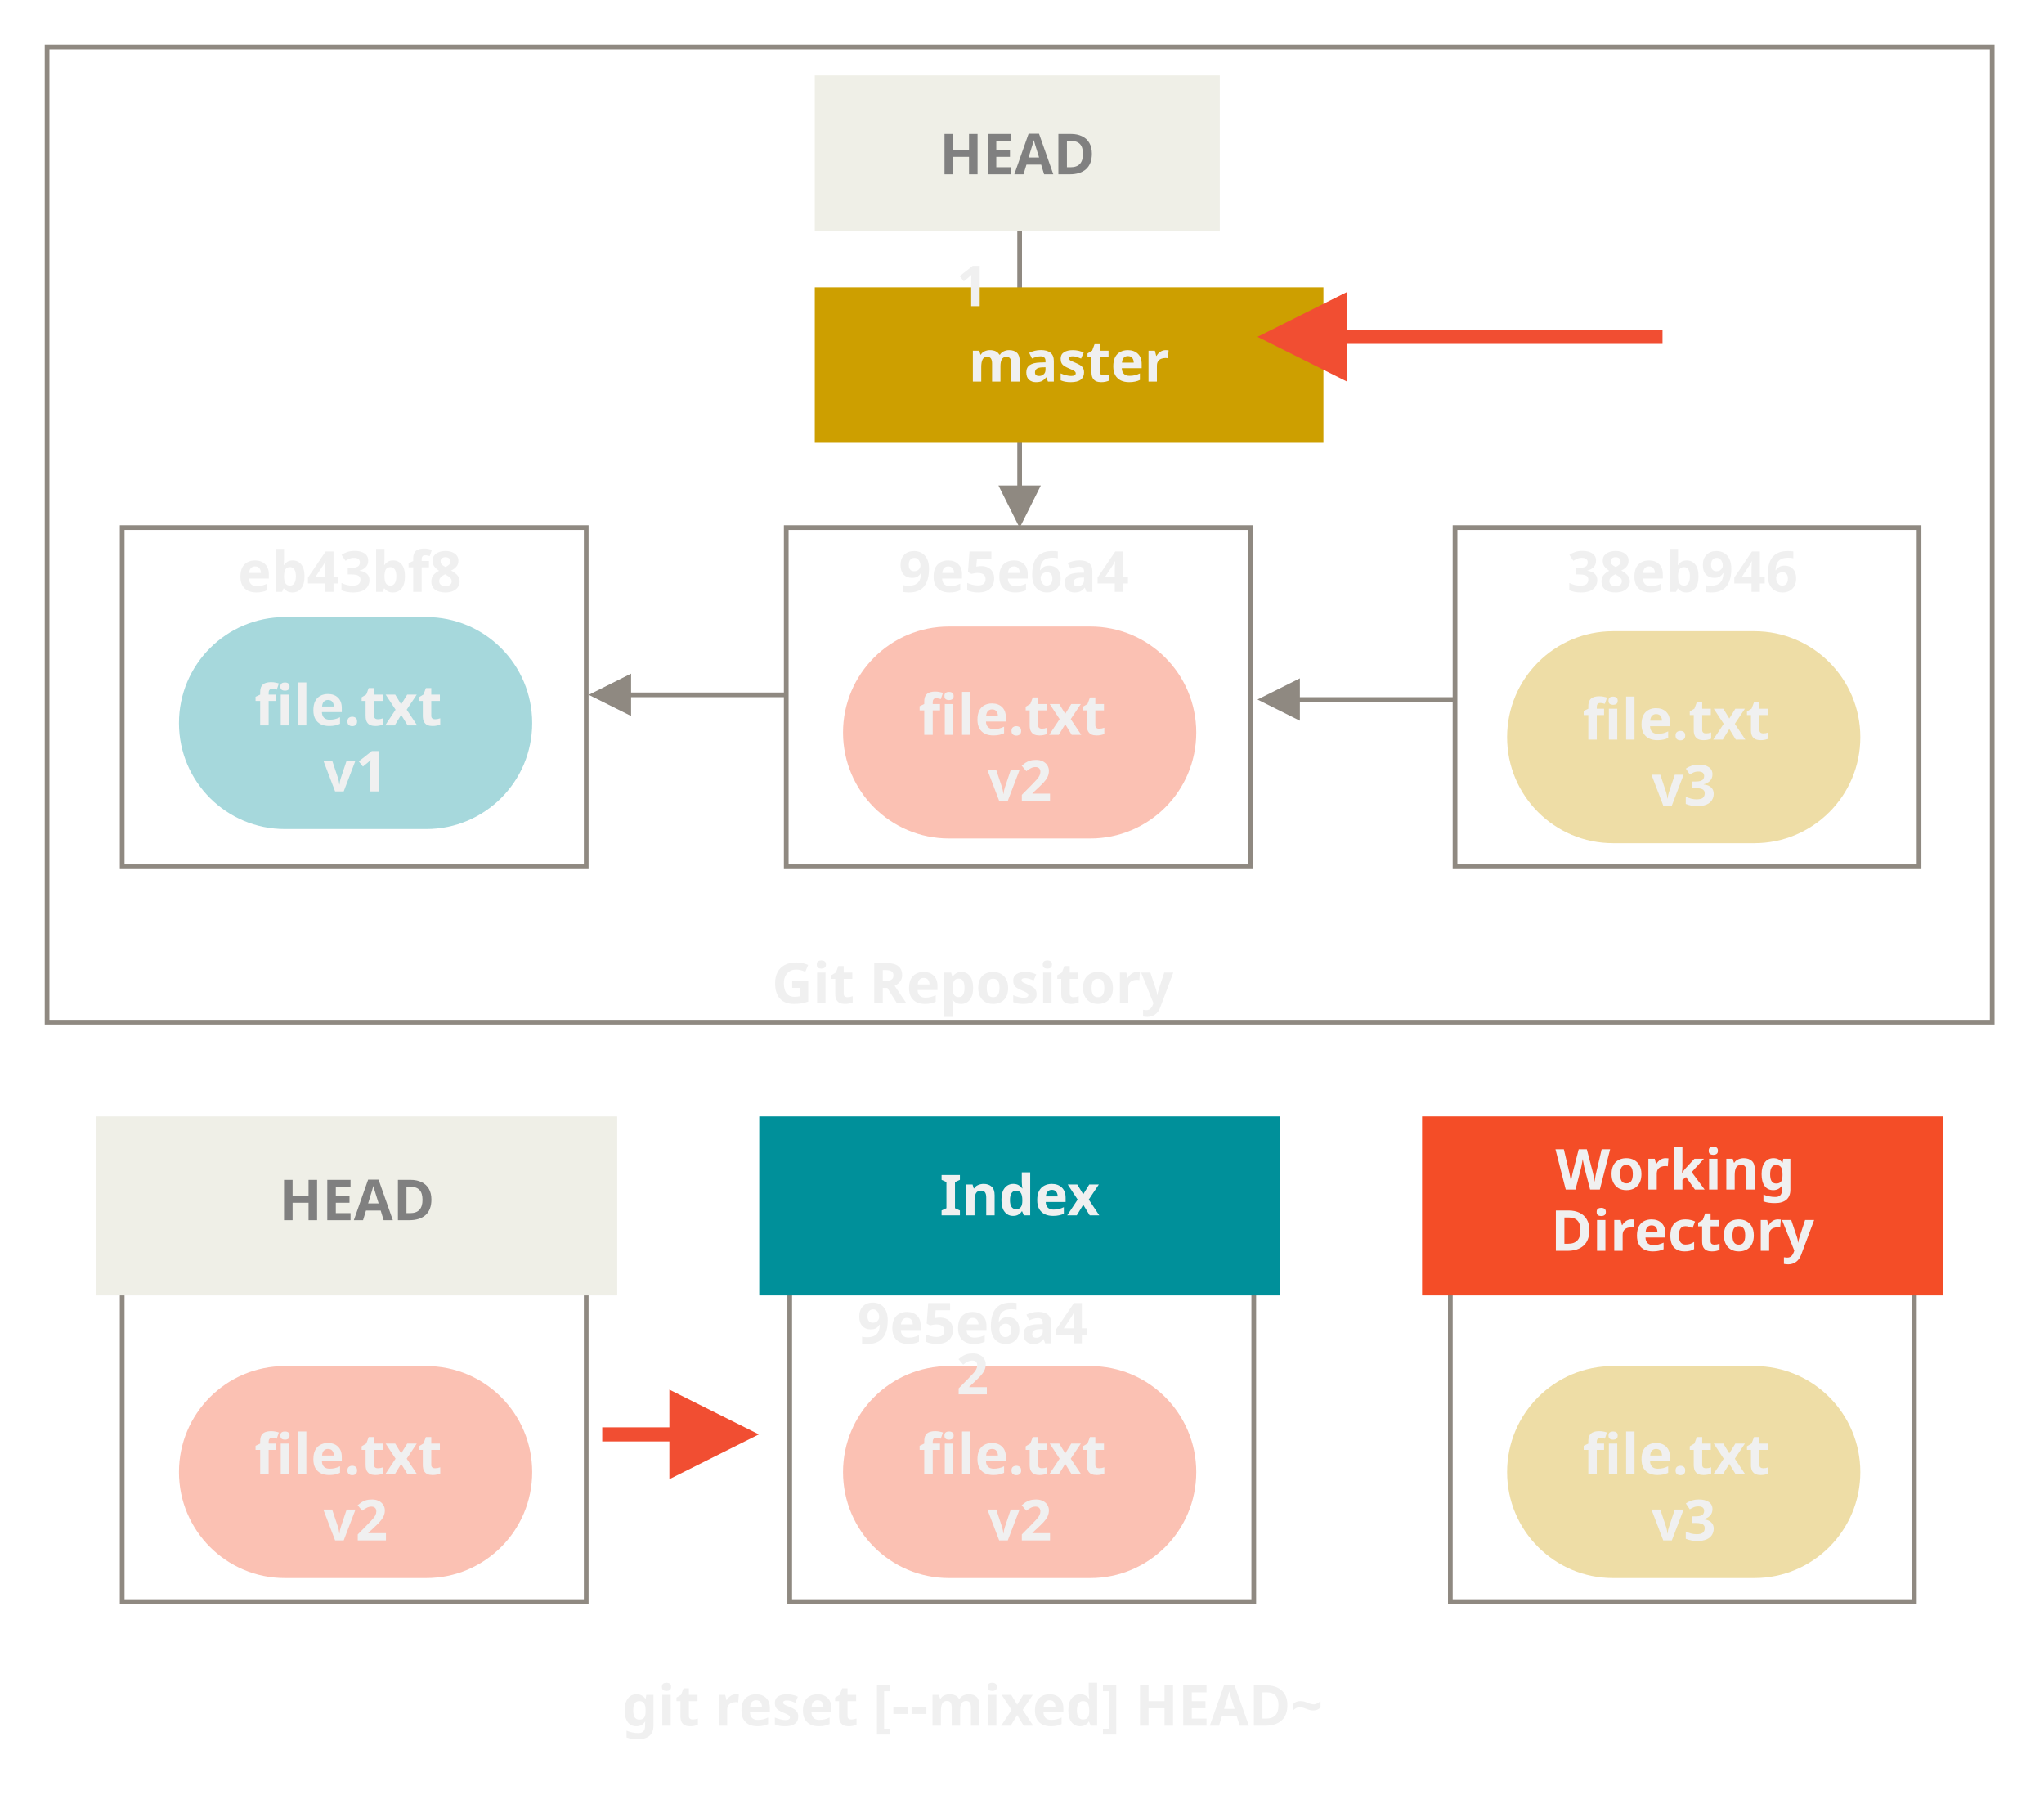
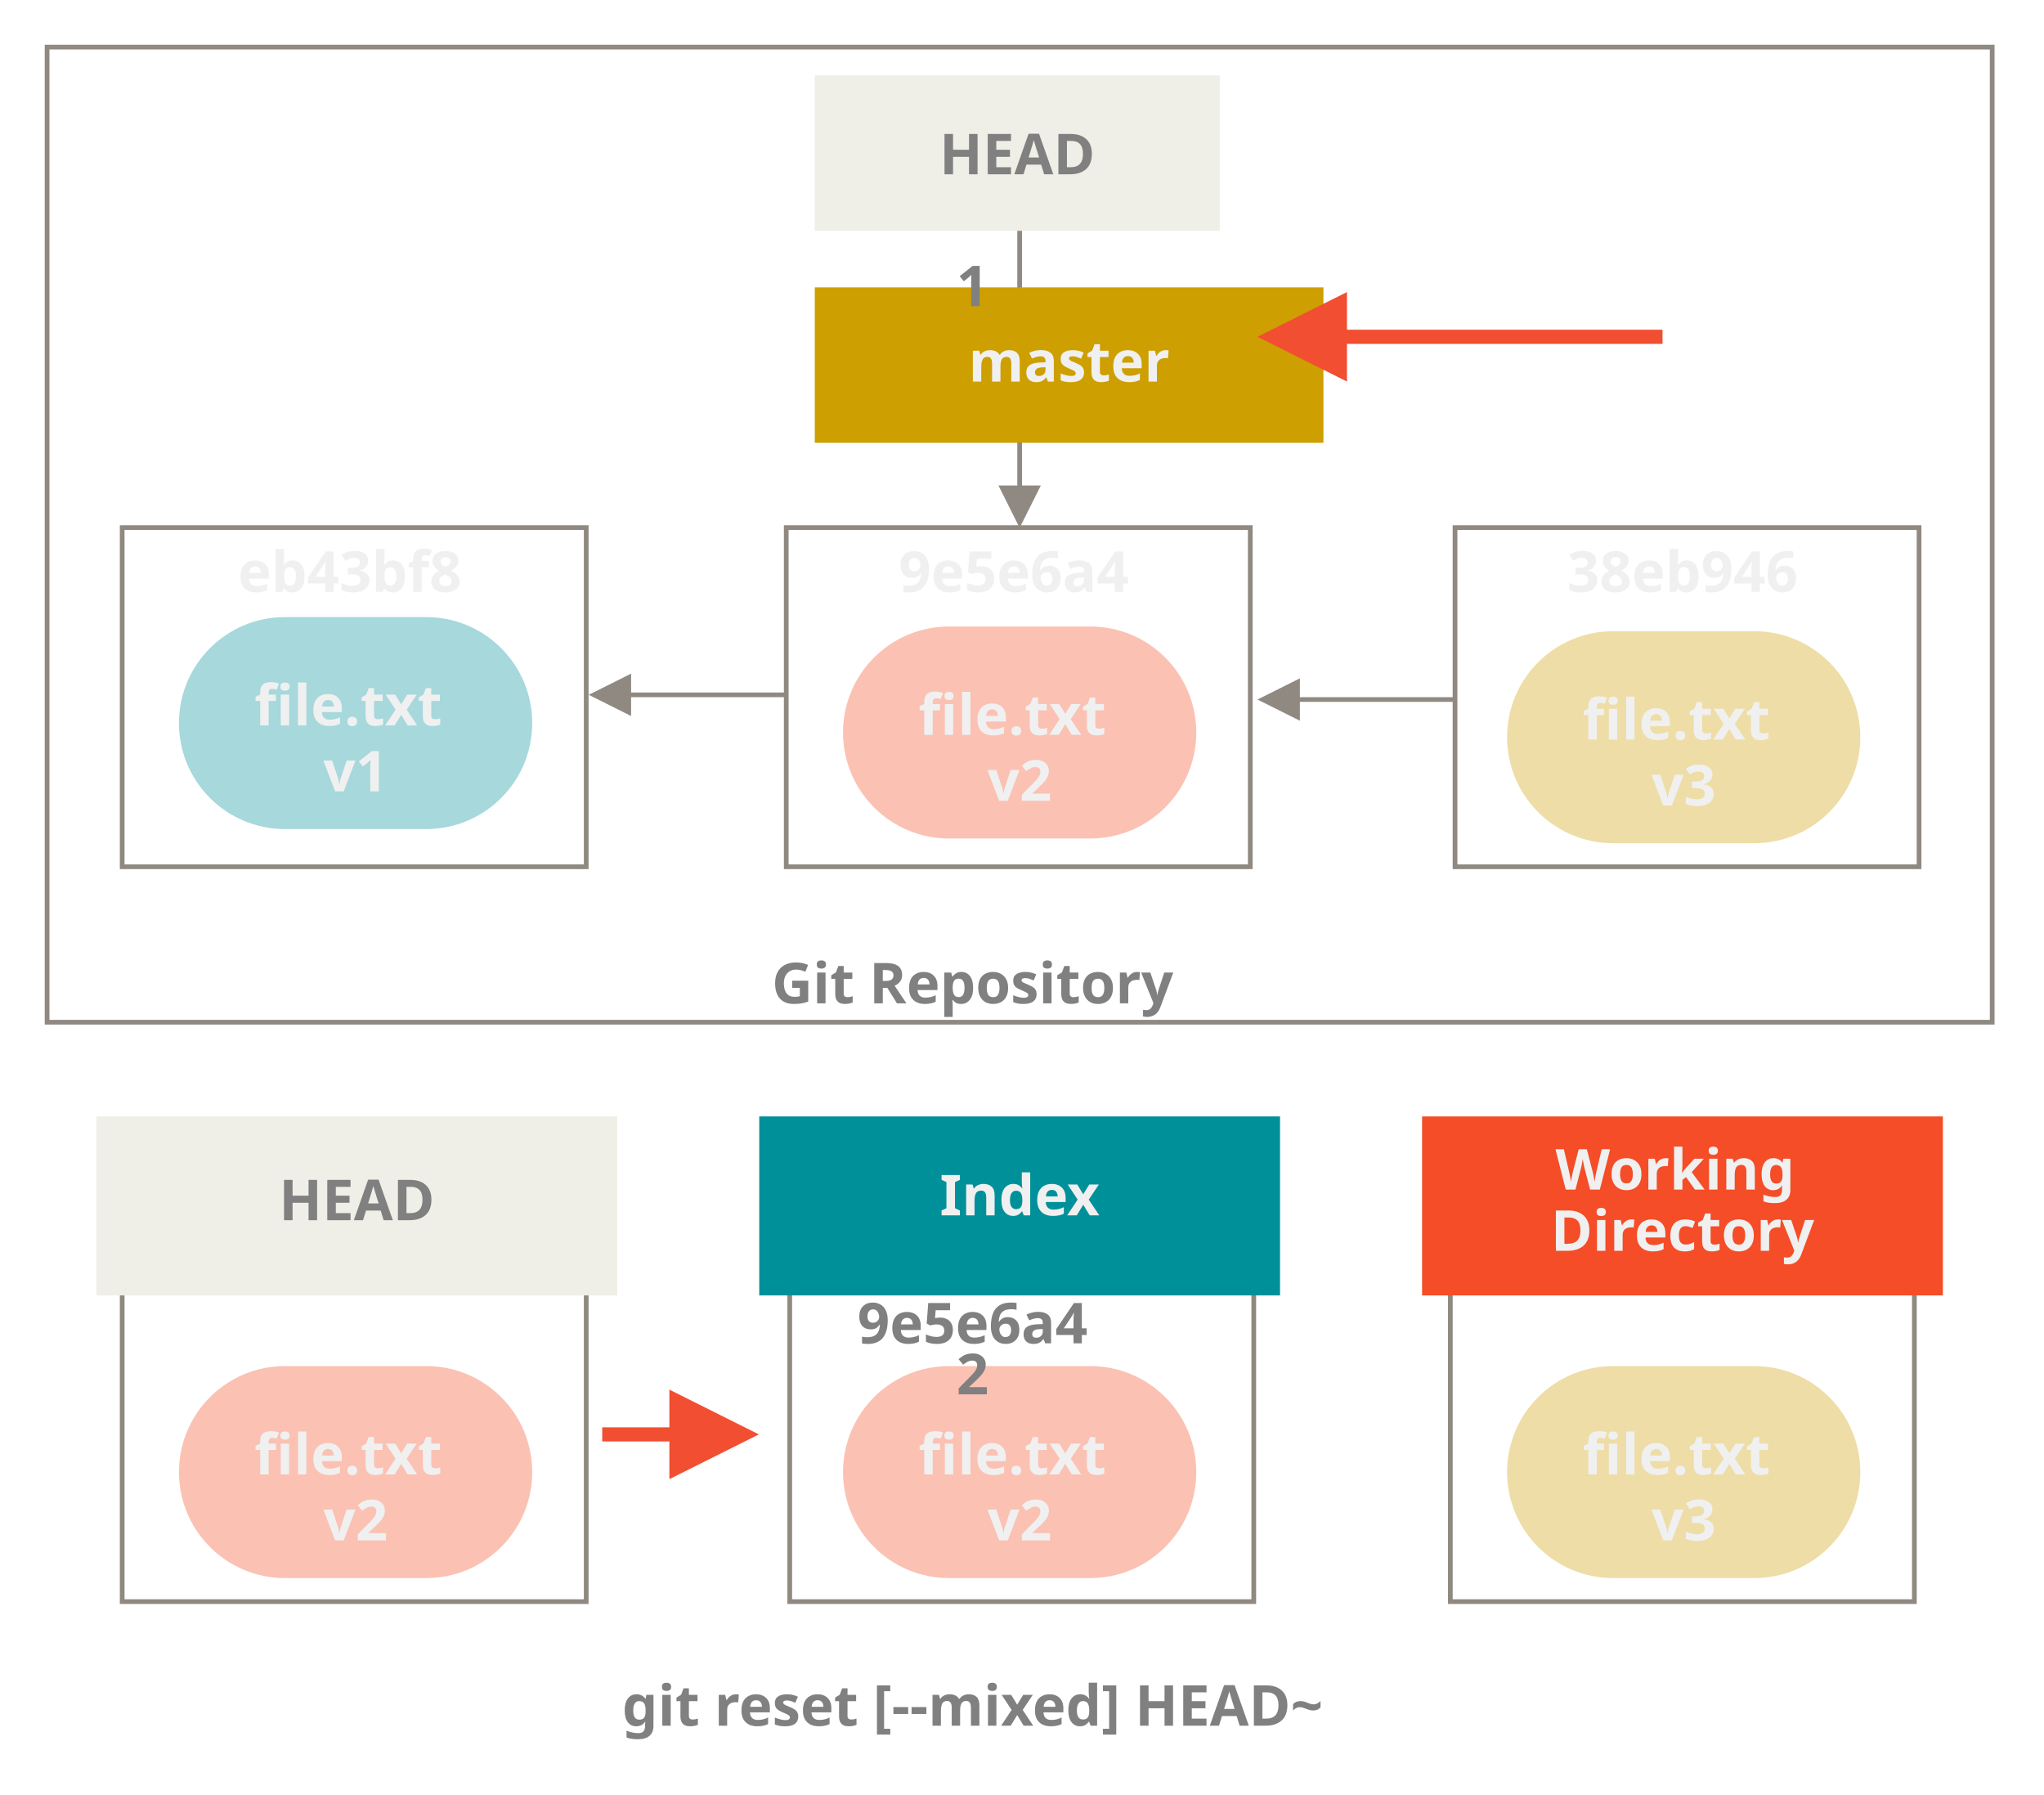
<svg xmlns="http://www.w3.org/2000/svg" width="434px" height="381px" viewBox="0 0 434 381" version="1.1">
  <g id="07---Reset-Mixed" stroke="none" stroke-width="1" fill="none" fill-rule="evenodd">
    <g id="Rectangle-6-+-ref-(2-line)" transform="translate(301, 237)">
      <rect id="Rectangle-6" stroke="#8F8981" stroke-linecap="square" x="6.948" y="1" width="98.528" height="102" />
      <g id="ref-(2-line)" transform="translate(0.948265, 0)">
        <rect id="Rectangle-2" fill="#F44D27" x="0" y="0" width="110.58" height="38" />
        <text stroke="none" font-family="Source Code Pro" font-size="12px" font-weight="700" fill="#979797" fill-opacity="1" text-anchor="middle" id="master">
          <tspan fill="#f0f0f0" x="55.29" y="15.531">Working</tspan>
          <tspan fill="#f0f0f0" x="55.29" y="28.531">Directory</tspan>
        </text>
      </g>
    </g>
    <g id="Rectangle-5-+-symref-(2-line)" transform="translate(161, 237)">
      <rect id="Rectangle-5" stroke="#8F8981" stroke-linecap="square" x="6.682" y="1" width="98.528" height="102" />
      <g id="symref-(2-line)" transform="translate(0.209946, 0)">
        <rect id="Rectangle-2" fill="#00909A" x="0" y="0" width="110.58" height="38" />
        <text stroke="none" font-family="Source Code Pro" font-size="12px" font-weight="700" fill="#979797" fill-opacity="1" text-anchor="middle" id="master">
          <tspan fill="#f0f0f0" x="55.29" y="21">Index</tspan>
        </text>
      </g>
    </g>
    <g id="Rectangle-4-+-other-(2-line)" transform="translate(20, 237)">
      <rect id="Rectangle-4" stroke="#8F8981" stroke-linecap="square" x="5.943" y="1" width="98.528" height="102" />
      <g id="other-(2-line)">
        <g transform="translate(0.471627, 0)">
          <rect id="Rectangle-2" fill="#EFEFE7" x="0" y="0" width="110.58" height="38" />
          <text stroke="none" font-family="Source Code Pro" font-size="12px" font-weight="700" fill="#979797" fill-opacity="1" text-anchor="middle" id="master-4">
            <tspan fill="#808080" x="55.29" y="22.031">HEAD</tspan>
          </text>
        </g>
      </g>
    </g>
    <g id="Line-+-symref-+-goldref" transform="translate(173, 16)">
      <path id="Line" d="M43,87.058 L43,19.942 L44,19.942 L44,87.058 L48,87.058 L43.5,96.058 L39,87.058 L43,87.058 Z" fill="#8F8981" fill-rule="nonzero" />
      <g id="other">
        <rect id="Rectangle-2" fill="#EFEFE7" fill-rule="evenodd" x="0" y="0" width="86" height="33" />
        <text stroke="none" font-family="Source Code Pro" font-size="12px" font-weight="700" fill="#979797" fill-opacity="1" text-anchor="middle" id="master">
          <tspan fill="#808080" x="43" y="21">HEAD</tspan>
        </text>
      </g>
      <g id="goldref" transform="translate(0, 45)">
        <rect id="Rectangle-3" fill="#CD9F00" fill-rule="evenodd" x="0" y="0" width="108" height="33" />
        <text stroke="none" font-family="Source Code Pro" font-size="12px" font-weight="700" fill="#979797" fill-opacity="1" text-anchor="middle" id="master-2">
          <tspan fill="#f0f0f0" x="54" y="20">master</tspan>
        </text>
      </g>
    </g>
    <rect id="Rectangle-7" stroke="#8F8981" stroke-linecap="square" x="10" y="10" width="413" height="207" />
-     <text stroke="none" font-family="Source Code Pro" font-size="12px" font-weight="700" fill="#979797" fill-opacity="1" text-anchor="middle" id="Git-Repository">
-       <tspan fill="#f0f0f0" x="206.5" y="213">Git Repository</tspan>
+     <text stroke="none" font-family="Source Code Pro" font-size="12px" font-weight="700" fill="#808080" fill-opacity="1" text-anchor="middle" id="Git-Repository">
+       <tspan fill="#808080" x="206.5" y="213">Git Repository</tspan>
    </text>
    <g id="brown" transform="translate(320, 290)">
      <rect id="Rectangle-1" fill-opacity="0.35" fill="#CD9F00" x="0" y="0" width="75" height="45" rx="22.5" />
      <text stroke="none" font-family="Source Code Pro" font-size="12px" font-weight="700" fill="#979797" fill-opacity="1" text-anchor="middle" id="file.txt">
        <tspan fill="#f0f0f0" x="37.5" y="23">file.txt</tspan>
        <tspan fill="#f0f0f0" x="37.5" y="37">v3</tspan>
      </text>
    </g>
    <g id="brown-3" transform="translate(38, 290)">
      <rect id="Rectangle-1" fill-opacity="0.35" fill="#F44D27" x="0" y="0" width="75" height="45" rx="22.5" />
      <text stroke="none" font-family="Source Code Pro" font-size="12px" font-weight="700" fill="#979797" fill-opacity="1" text-anchor="middle" id="file.txt">
        <tspan fill="#f0f0f0" x="37.5" y="23">file.txt</tspan>
        <tspan fill="#f0f0f0" x="37.5" y="37">v2</tspan>
      </text>
    </g>
    <g id="brown-7" transform="translate(179, 290)">
      <rect id="Rectangle-1" fill-opacity="0.35" fill="#F44D27" x="0" y="0" width="75" height="45" rx="22.5" />
      <text stroke="none" font-family="Source Code Pro" font-size="12px" font-weight="700" fill="#979797" fill-opacity="1" text-anchor="middle" id="file.txt">
        <tspan fill="#f0f0f0" x="37.5" y="23">file.txt</tspan>
        <tspan fill="#f0f0f0" x="37.5" y="37">v2</tspan>
      </text>
    </g>
-     <text stroke="none" font-family="Source Code Pro" font-size="12px" font-weight="700" fill="#979797" fill-opacity="1" text-anchor="middle" id="git-reset-[--mixed]-">
-       <tspan fill="#f0f0f0" x="206.5" y="366.34">git reset [--mixed] HEAD~</tspan>
+     <text stroke="none" font-family="Source Code Pro" font-size="12px" font-weight="700" fill="#808080" fill-opacity="1" text-anchor="middle" id="git-reset-[--mixed]-">
+       <tspan fill="#808080" x="206.5" y="366.34">git reset [--mixed] HEAD~</tspan>
    </text>
-     <text stroke="none" font-family="Source Code Pro" font-size="12px" font-weight="700" fill="#979797" fill-opacity="1" text-anchor="middle" id="10">
-       <tspan fill="#f0f0f0" x="206.5" y="285.17">9e5e6a4</tspan>
+     <text stroke="none" font-family="Source Code Pro" font-size="12px" font-weight="700" fill="#808080" fill-opacity="1" text-anchor="middle" id="10">
+       <tspan fill="#808080" x="206.5" y="285.17">9e5e6a4</tspan>
    </text>
    <g id="Rectangle-8-+-brown-4-+-eb43bf8-2" transform="translate(25, 112)">
      <rect id="Rectangle-8" stroke="#8F8981" stroke-linecap="square" x="0.943" y="0" width="98.528" height="72" />
      <g id="brown-4" transform="translate(13, 19)">
        <rect id="Rectangle-1" fill-opacity="0.35" fill="#00909A" x="0" y="0" width="75" height="45" rx="22.5" />
        <text stroke="none" font-family="Source Code Pro" font-size="12px" font-weight="700" fill="#979797" fill-opacity="1" text-anchor="middle" id="file.txt">
          <tspan fill="#f0f0f0" x="37.5" y="23">file.txt</tspan>
          <tspan fill="#f0f0f0" x="37.5" y="37">v1</tspan>
        </text>
      </g>
      <text stroke="none" font-family="Source Code Pro" font-size="12px" font-weight="700" fill="#979797" fill-opacity="1" text-anchor="middle" id="eb43bf8-2">
        <tspan fill="#f0f0f0" x="49.264" y="13.642">eb43bf8</tspan>
      </text>
    </g>
    <g id="brown-5-+-Rectangle-9-+-9e5e6a4" transform="translate(166, 112)">
      <g id="brown-5" transform="translate(13, 21)">
        <rect id="Rectangle-1" fill-opacity="0.35" fill="#F44D27" x="0" y="0" width="75" height="45" rx="22.5" />
        <text stroke="none" font-family="Source Code Pro" font-size="12px" font-weight="700" fill="#979797" fill-opacity="1" text-anchor="middle" id="file.txt">
          <tspan fill="#f0f0f0" x="37.5" y="23">file.txt</tspan>
          <tspan fill="#f0f0f0" x="37.5" y="37">v2</tspan>
        </text>
      </g>
      <rect id="Rectangle-9" stroke="#8F8981" stroke-linecap="square" x="0.943" y="0" width="98.528" height="72" />
      <text stroke="none" font-family="Source Code Pro" font-size="12px" font-weight="700" fill="#979797" fill-opacity="1" text-anchor="middle" id="9e5e6a4">
        <tspan fill="#f0f0f0" x="49.264" y="13.642">9e5e6a4</tspan>
      </text>
    </g>
    <g id="brown-6-+-Rectangle-9-+-38eb946" transform="translate(308, 112)">
      <g id="brown-6" transform="translate(12, 22)">
        <rect id="Rectangle-1" fill-opacity="0.35" fill="#CD9F00" x="0" y="0" width="75" height="45" rx="22.5" />
        <text stroke="none" font-family="Source Code Pro" font-size="12px" font-weight="700" fill="#979797" fill-opacity="1" text-anchor="middle" id="file.txt">
          <tspan fill="#f0f0f0" x="37.5" y="23">file.txt</tspan>
          <tspan fill="#f0f0f0" x="37.5" y="37">v3</tspan>
        </text>
      </g>
      <rect id="Rectangle-9" stroke="#8F8981" stroke-linecap="square" x="0.943" y="0" width="98.528" height="72" />
      <text stroke="none" font-family="Source Code Pro" font-size="12px" font-weight="700" fill="#979797" fill-opacity="1" text-anchor="middle" id="38eb946">
        <tspan fill="#f0f0f0" x="49.264" y="13.642">38eb946</tspan>
      </text>
    </g>
    <path id="Line-2" d="M134,147 L167,147 L167,148 L134,148 L134,152 L125,147.5 L134,143 L134,147 Z" fill="#8F8981" fill-rule="nonzero" />
    <path id="Line-3" d="M286,70 L353,70 L353,73 L286,73 L286,81 L267,71.5 L286,62 L286,70 Z" fill="#F14E32" fill-rule="nonzero" />
    <path id="Line-4" d="M142.128,306 L127.872,306 L127.872,303 L142.128,303 L142.128,295 L161.128,304.5 L142.128,314 L142.128,306 Z" fill="#F14E32" fill-rule="nonzero" />
-     <text stroke="none" font-family="Source Code Pro" font-size="12px" font-weight="700" fill="#979797" fill-opacity="1" text-anchor="middle" id="2">
-       <tspan fill="#f0f0f0" x="206.5" y="296">2</tspan>
+     <text stroke="none" font-family="Source Code Pro" font-size="12px" font-weight="700" fill="#808080" fill-opacity="1" text-anchor="middle" id="2">
+       <tspan fill="#808080" x="206.5" y="296">2</tspan>
    </text>
-     <text stroke="none" font-family="Source Code Pro" font-size="12px" font-weight="700" fill="#979797" fill-opacity="1" text-anchor="middle" id="1">
-       <tspan fill="#f0f0f0" x="206.5" y="65">1</tspan>
+     <text stroke="none" font-family="Source Code Pro" font-size="12px" font-weight="700" fill="#808080" fill-opacity="1" text-anchor="middle" id="1">
+       <tspan fill="#808080" x="206.5" y="65">1</tspan>
    </text>
    <path id="Line-5" d="M276,148 L309,148 L309,149 L276,149 L276,153 L267,148.5 L276,144 L276,148 Z" fill="#8F8981" fill-rule="nonzero" />
  </g>
</svg>
